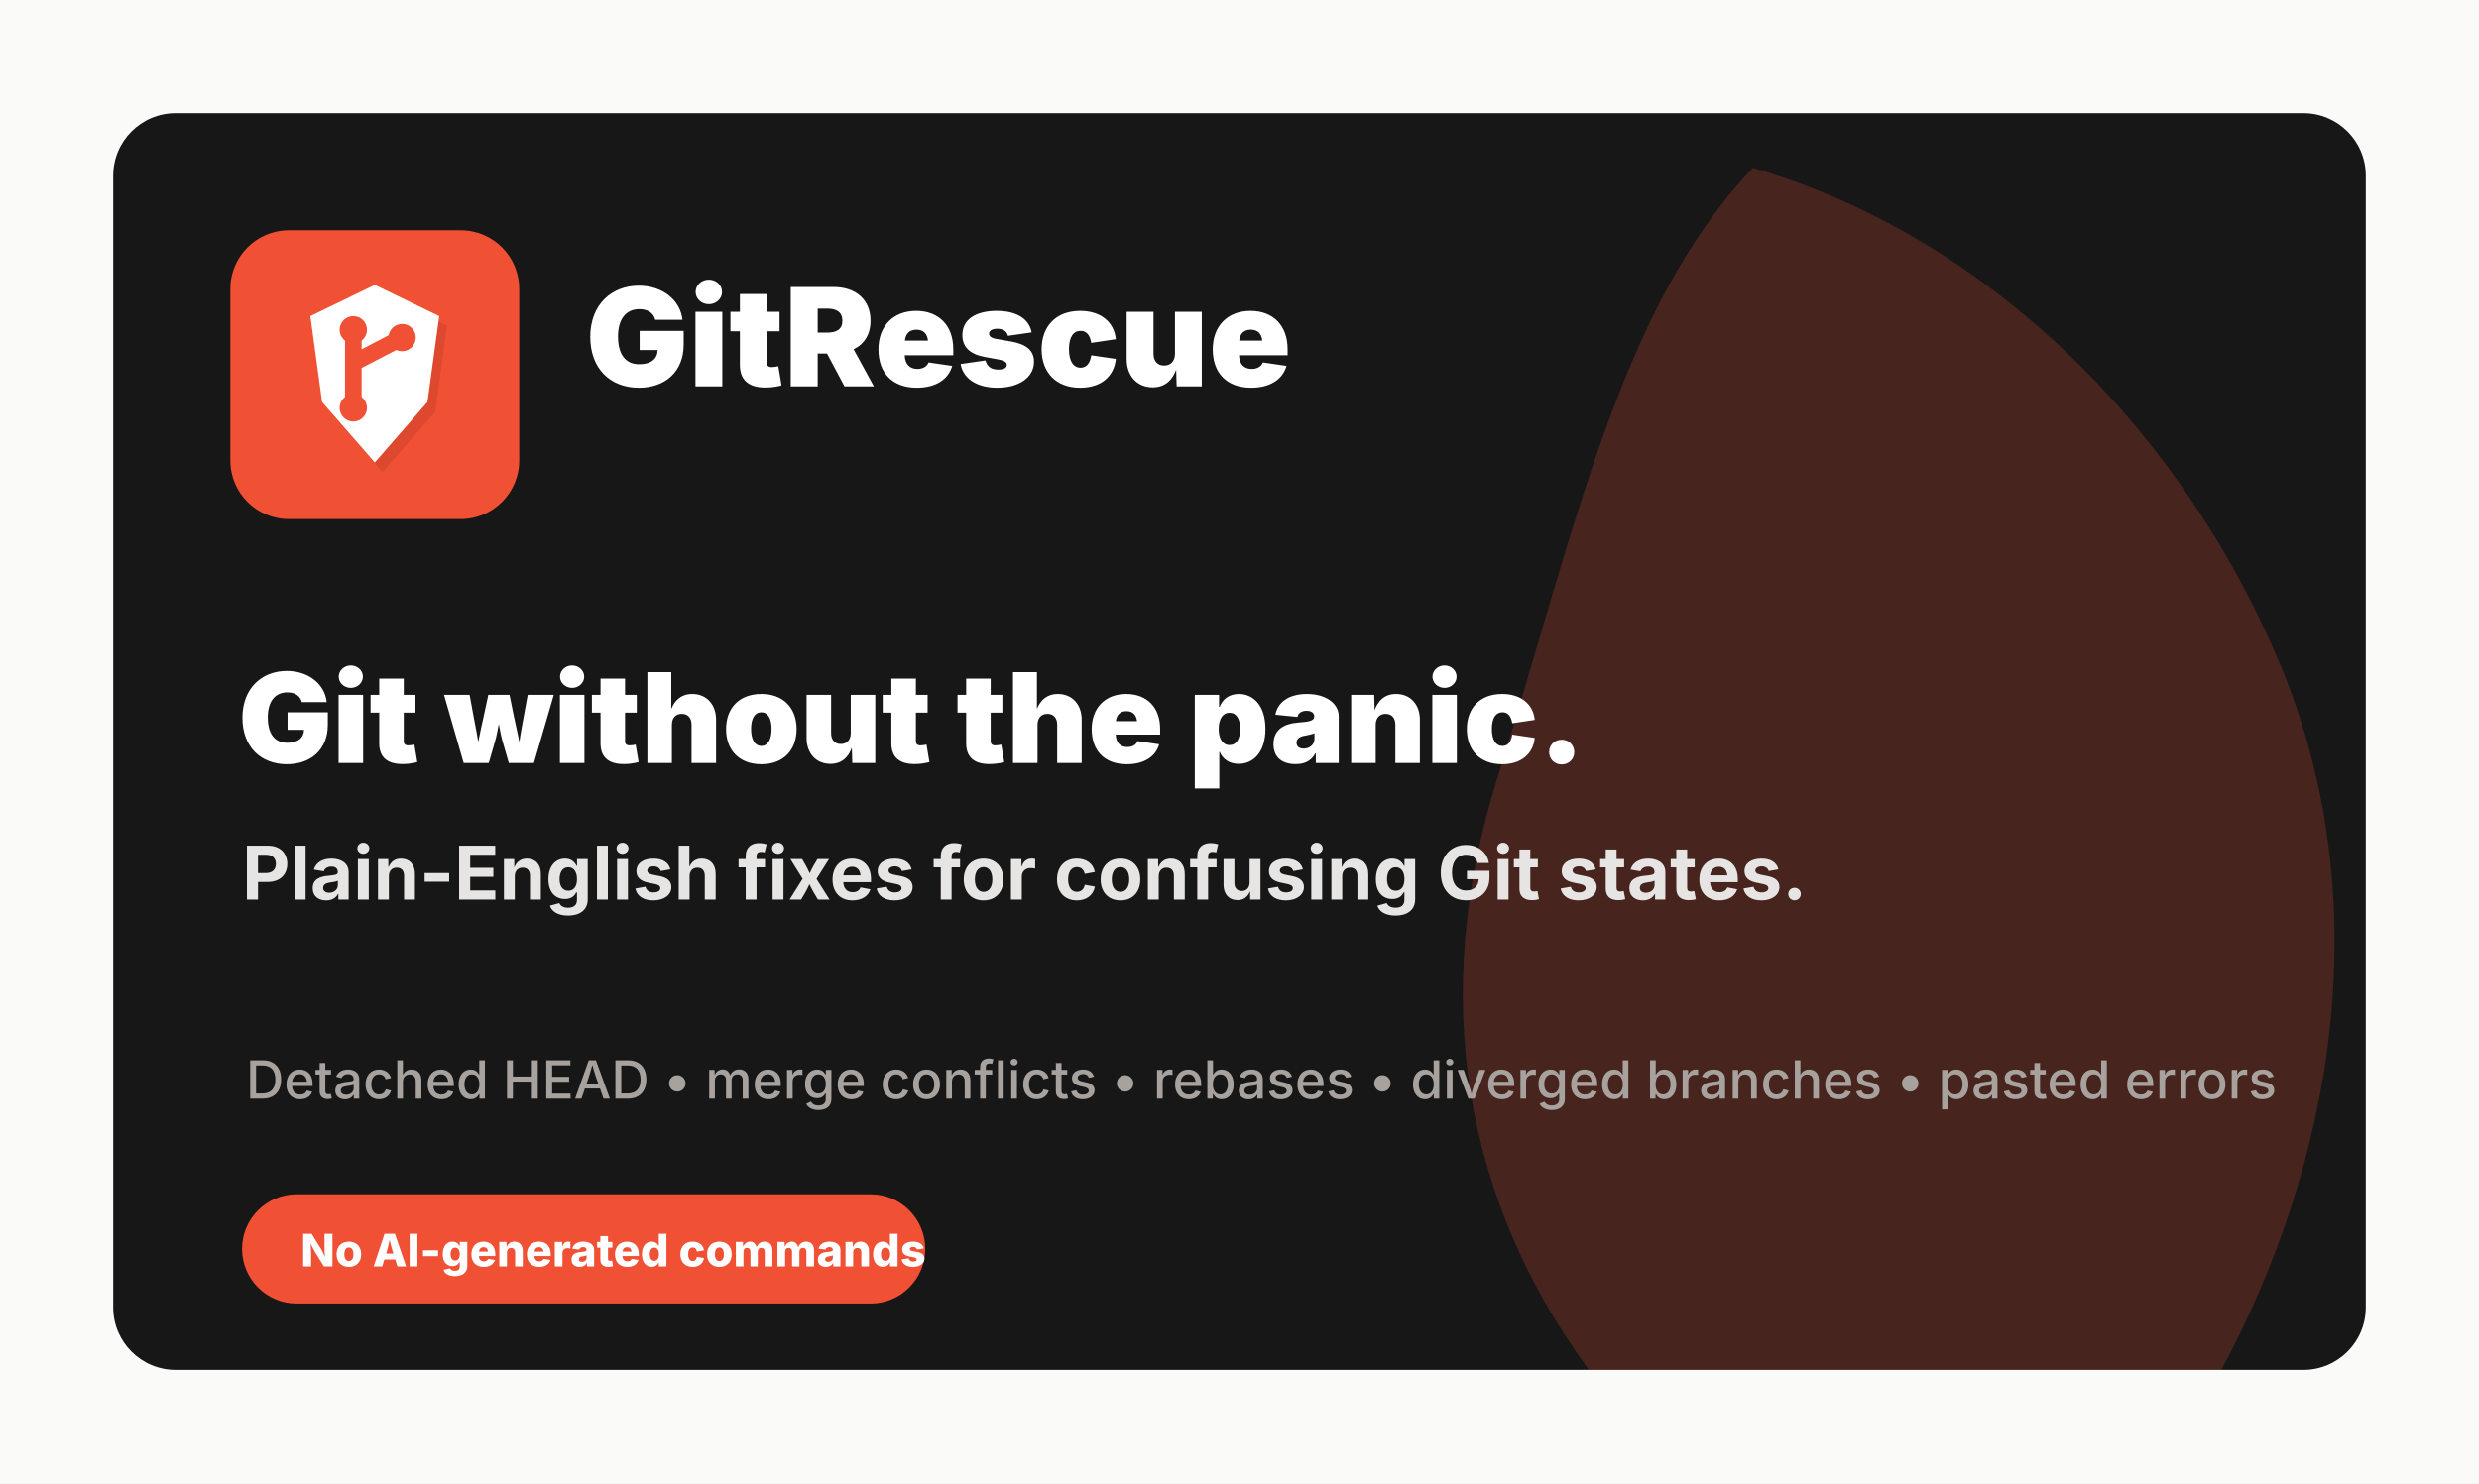
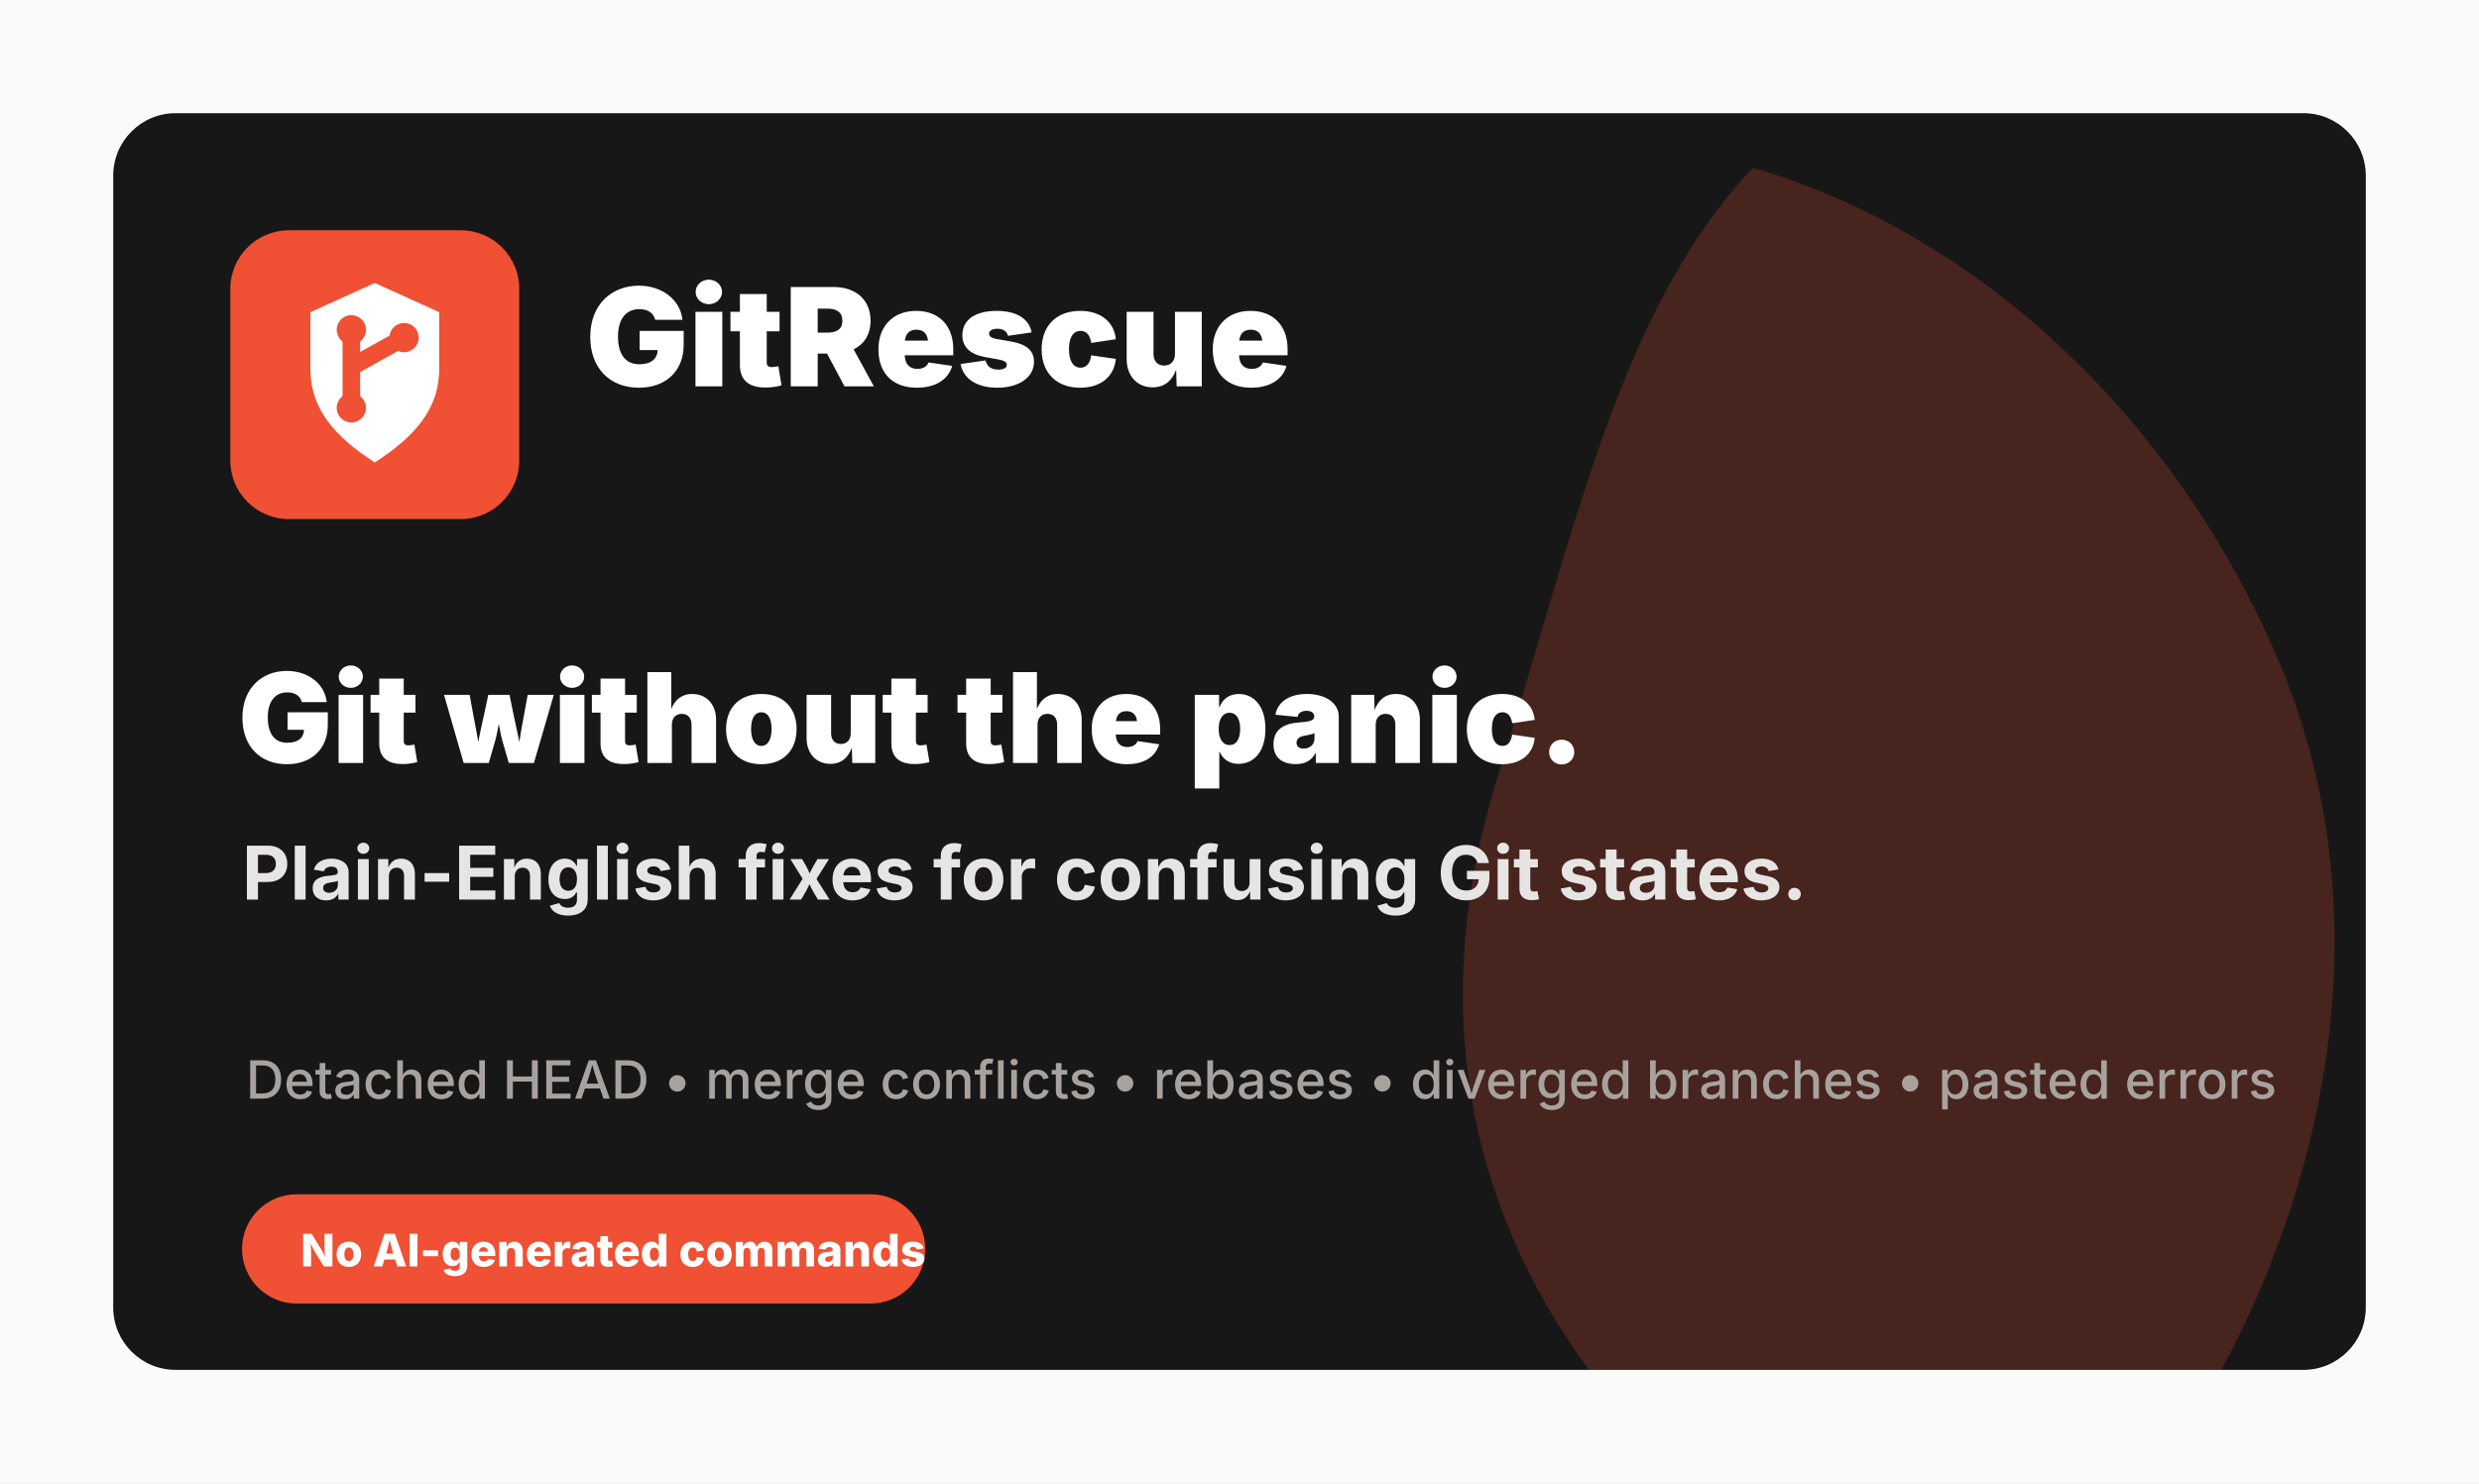
<svg xmlns="http://www.w3.org/2000/svg" width="1270" height="760" viewBox="0 0 1270 760" fill="none" role="img" aria-labelledby="title desc">
  <rect width="1270" height="760" rx="0" fill="#FAFAF9" />
  <rect x="58" y="58" width="1154" height="644" rx="32" fill="#171717" />
  <path d="M898 86C1018 121 1119 220 1170 345C1218 465 1195 596 1138 702H814C750 615 732 511 767 399C808 268 830 158 898 86Z" fill="#F05033" opacity=".22" />
  <rect x="118" y="118" width="148" height="148" rx="30" fill="#F05033" />
-   <path d="M196 151L229 167L223 211L196 242L169 211L163 167L196 151Z" fill="#A12E1E" opacity=".22" />
-   <path d="M192 146L225 162L219 206L192 237L165 206L159 162L192 146Z" fill="white" />
-   <path d="M181 169V209M181 186L206 173" stroke="#F05033" stroke-width="8.5" stroke-linecap="round" stroke-linejoin="round" />
-   <circle cx="181" cy="169" r="7" fill="#F05033" />
-   <circle cx="181" cy="209" r="7" fill="#F05033" />
-   <circle cx="206" cy="173" r="7" fill="#F05033" />
+   <path d="M192 145L225 160V189C225 210 212 224 192 237C172 224 159 210 159 189V160L192 145Z" fill="white" />
+   <path d="M180 169V209M180 188L207 173" stroke="#F05033" stroke-width="9" stroke-linecap="round" stroke-linejoin="round" />
+   <circle cx="180" cy="169" r="7.5" fill="#F05033" />
+   <circle cx="180" cy="209" r="7.5" fill="#F05033" />
+   <circle cx="207" cy="173" r="7.5" fill="#F05033" />
  <text x="300" y="198" fill="white" font-family="Inter, ui-sans-serif, system-ui, -apple-system, BlinkMacSystemFont, Segoe UI, sans-serif" font-size="70" font-weight="850" letter-spacing="0">GitRescue</text>
  <text x="122" y="391" fill="white" font-family="Inter, ui-sans-serif, system-ui, -apple-system, BlinkMacSystemFont, Segoe UI, sans-serif" font-size="64" font-weight="850" letter-spacing="0">Git without the panic.</text>
  <text x="124" y="461" fill="#E7E5E4" font-family="Inter, ui-sans-serif, system-ui, -apple-system, BlinkMacSystemFont, Segoe UI, sans-serif" font-size="38" font-weight="650" letter-spacing="0">Plain-English fixes for confusing Git states.</text>
  <text x="126" y="563" fill="#A8A29E" font-family="Inter, ui-sans-serif, system-ui, -apple-system, BlinkMacSystemFont, Segoe UI, sans-serif" font-size="27" font-weight="550" letter-spacing="0">Detached HEAD • merge conflicts • rebases • diverged branches • pasted errors</text>
  <rect x="124" y="612" width="350" height="56" rx="28" fill="#F05033" />
  <text x="154" y="649" fill="white" font-family="Inter, ui-sans-serif, system-ui, -apple-system, BlinkMacSystemFont, Segoe UI, sans-serif" font-size="23" font-weight="800" letter-spacing="0">No AI-generated commands</text>
</svg>
